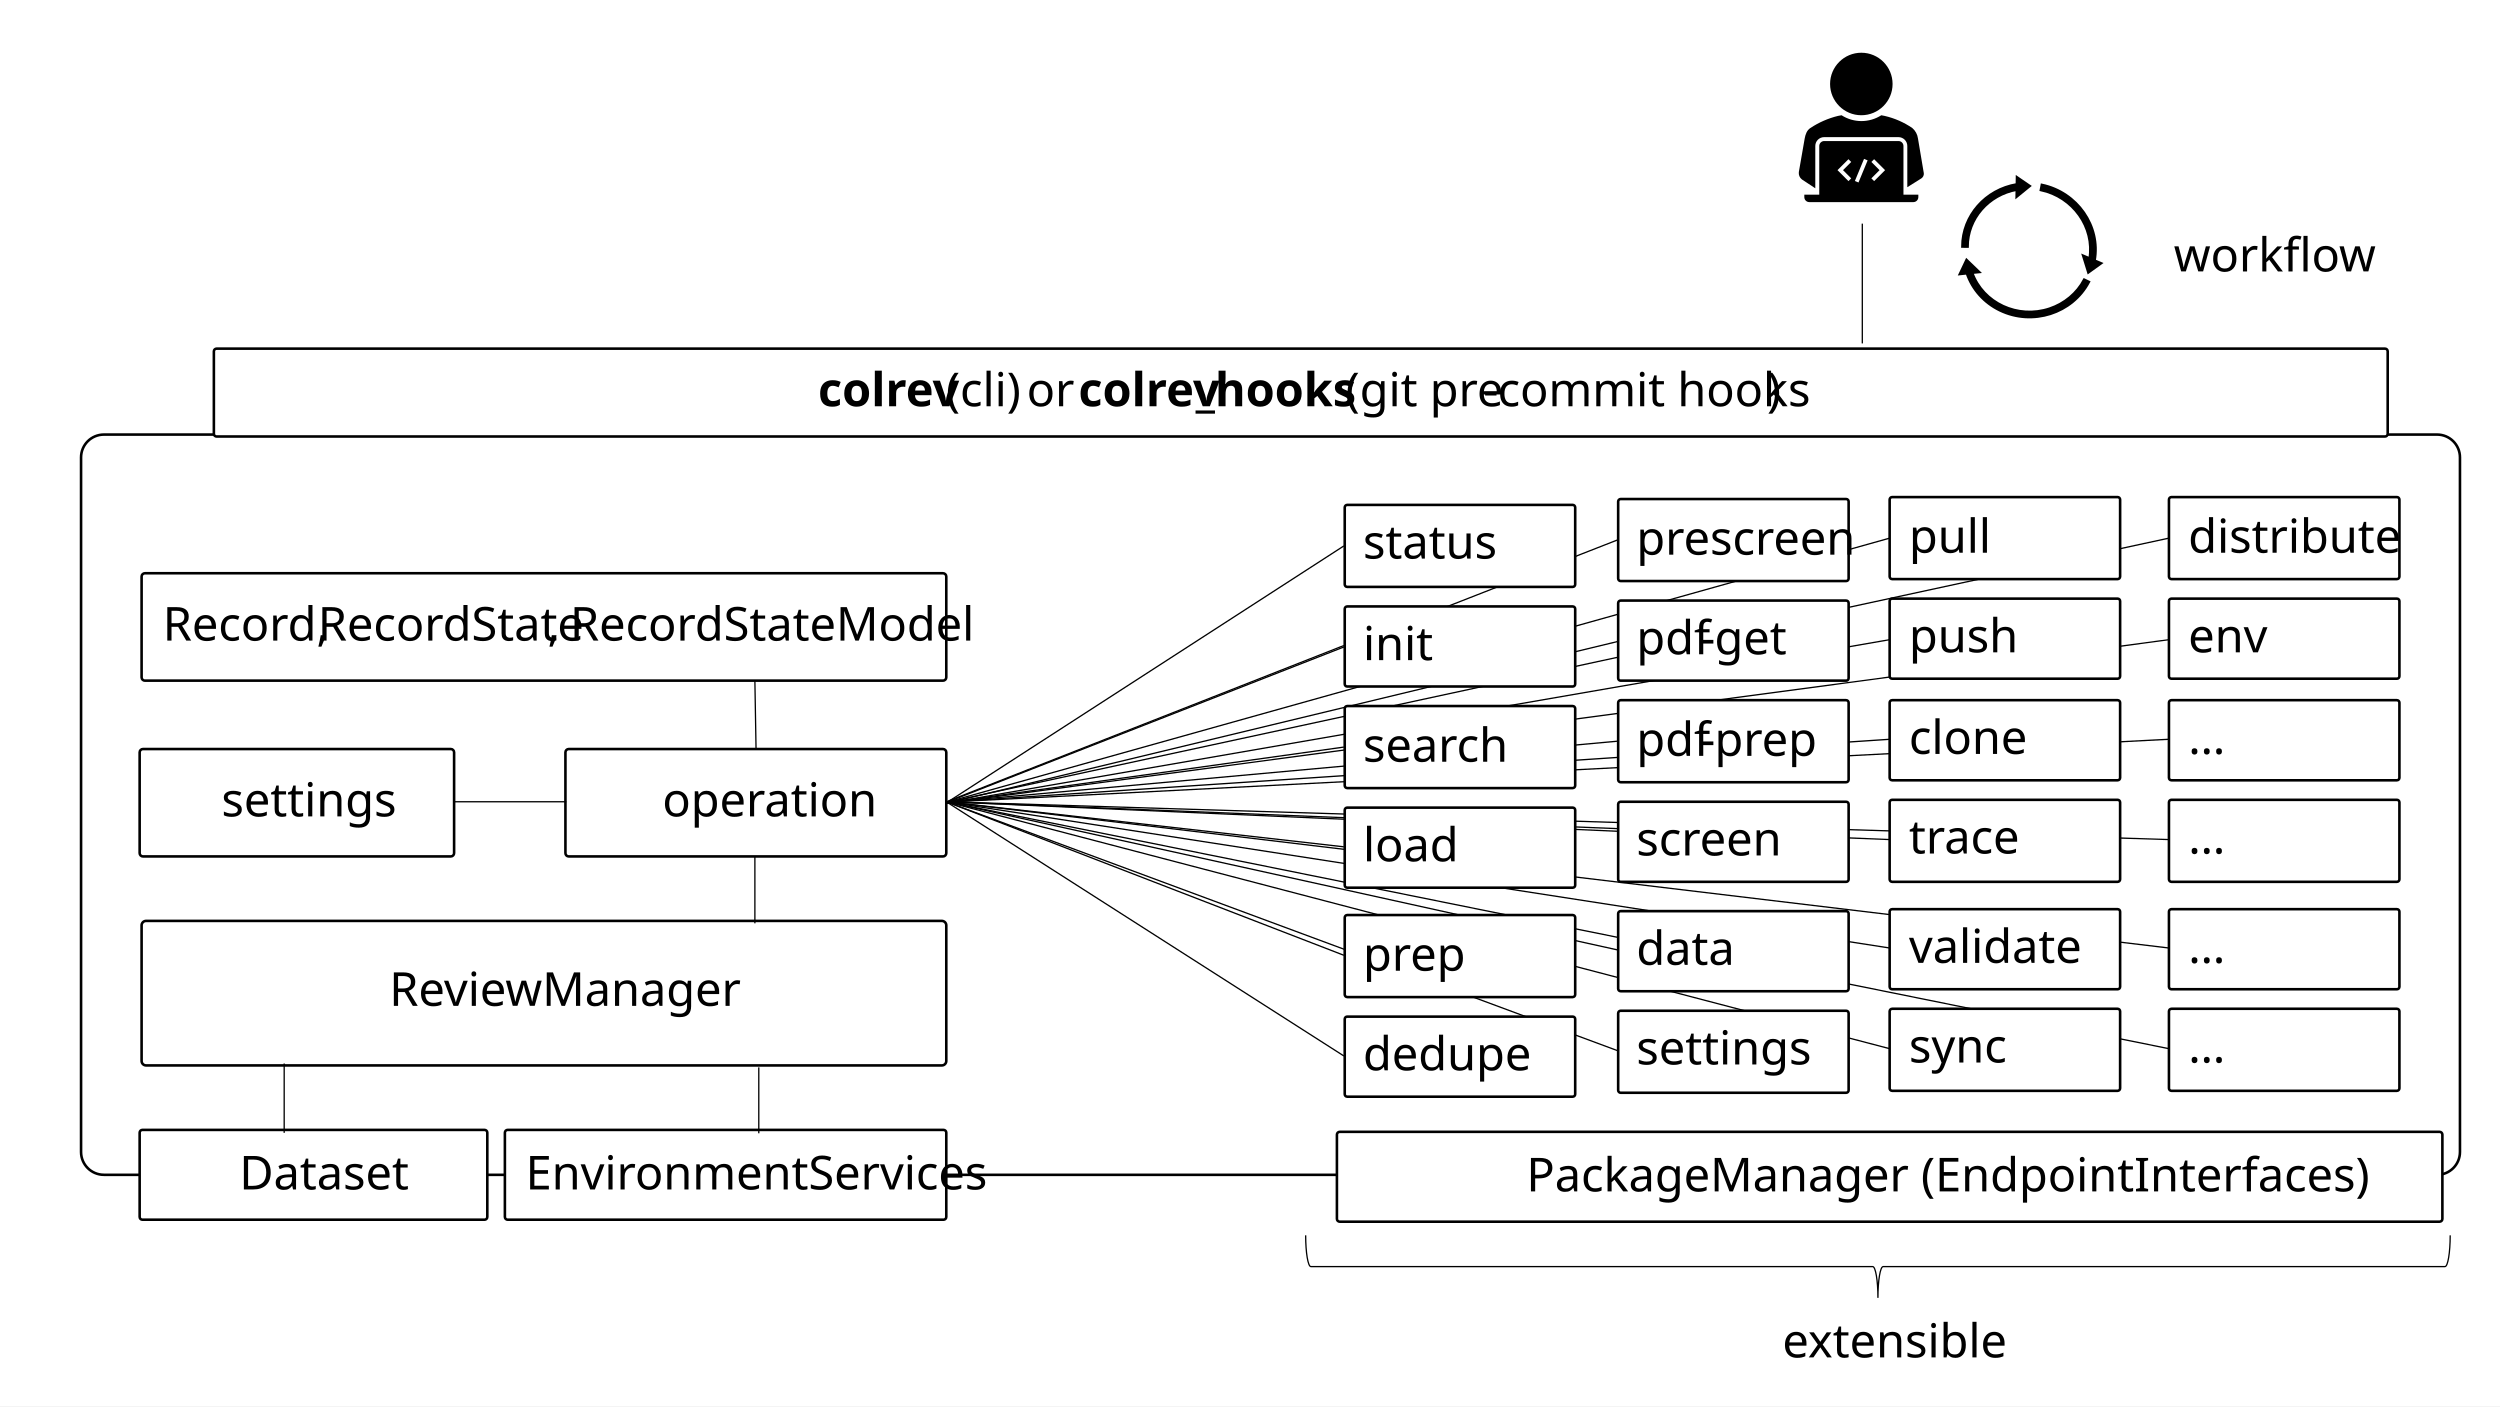
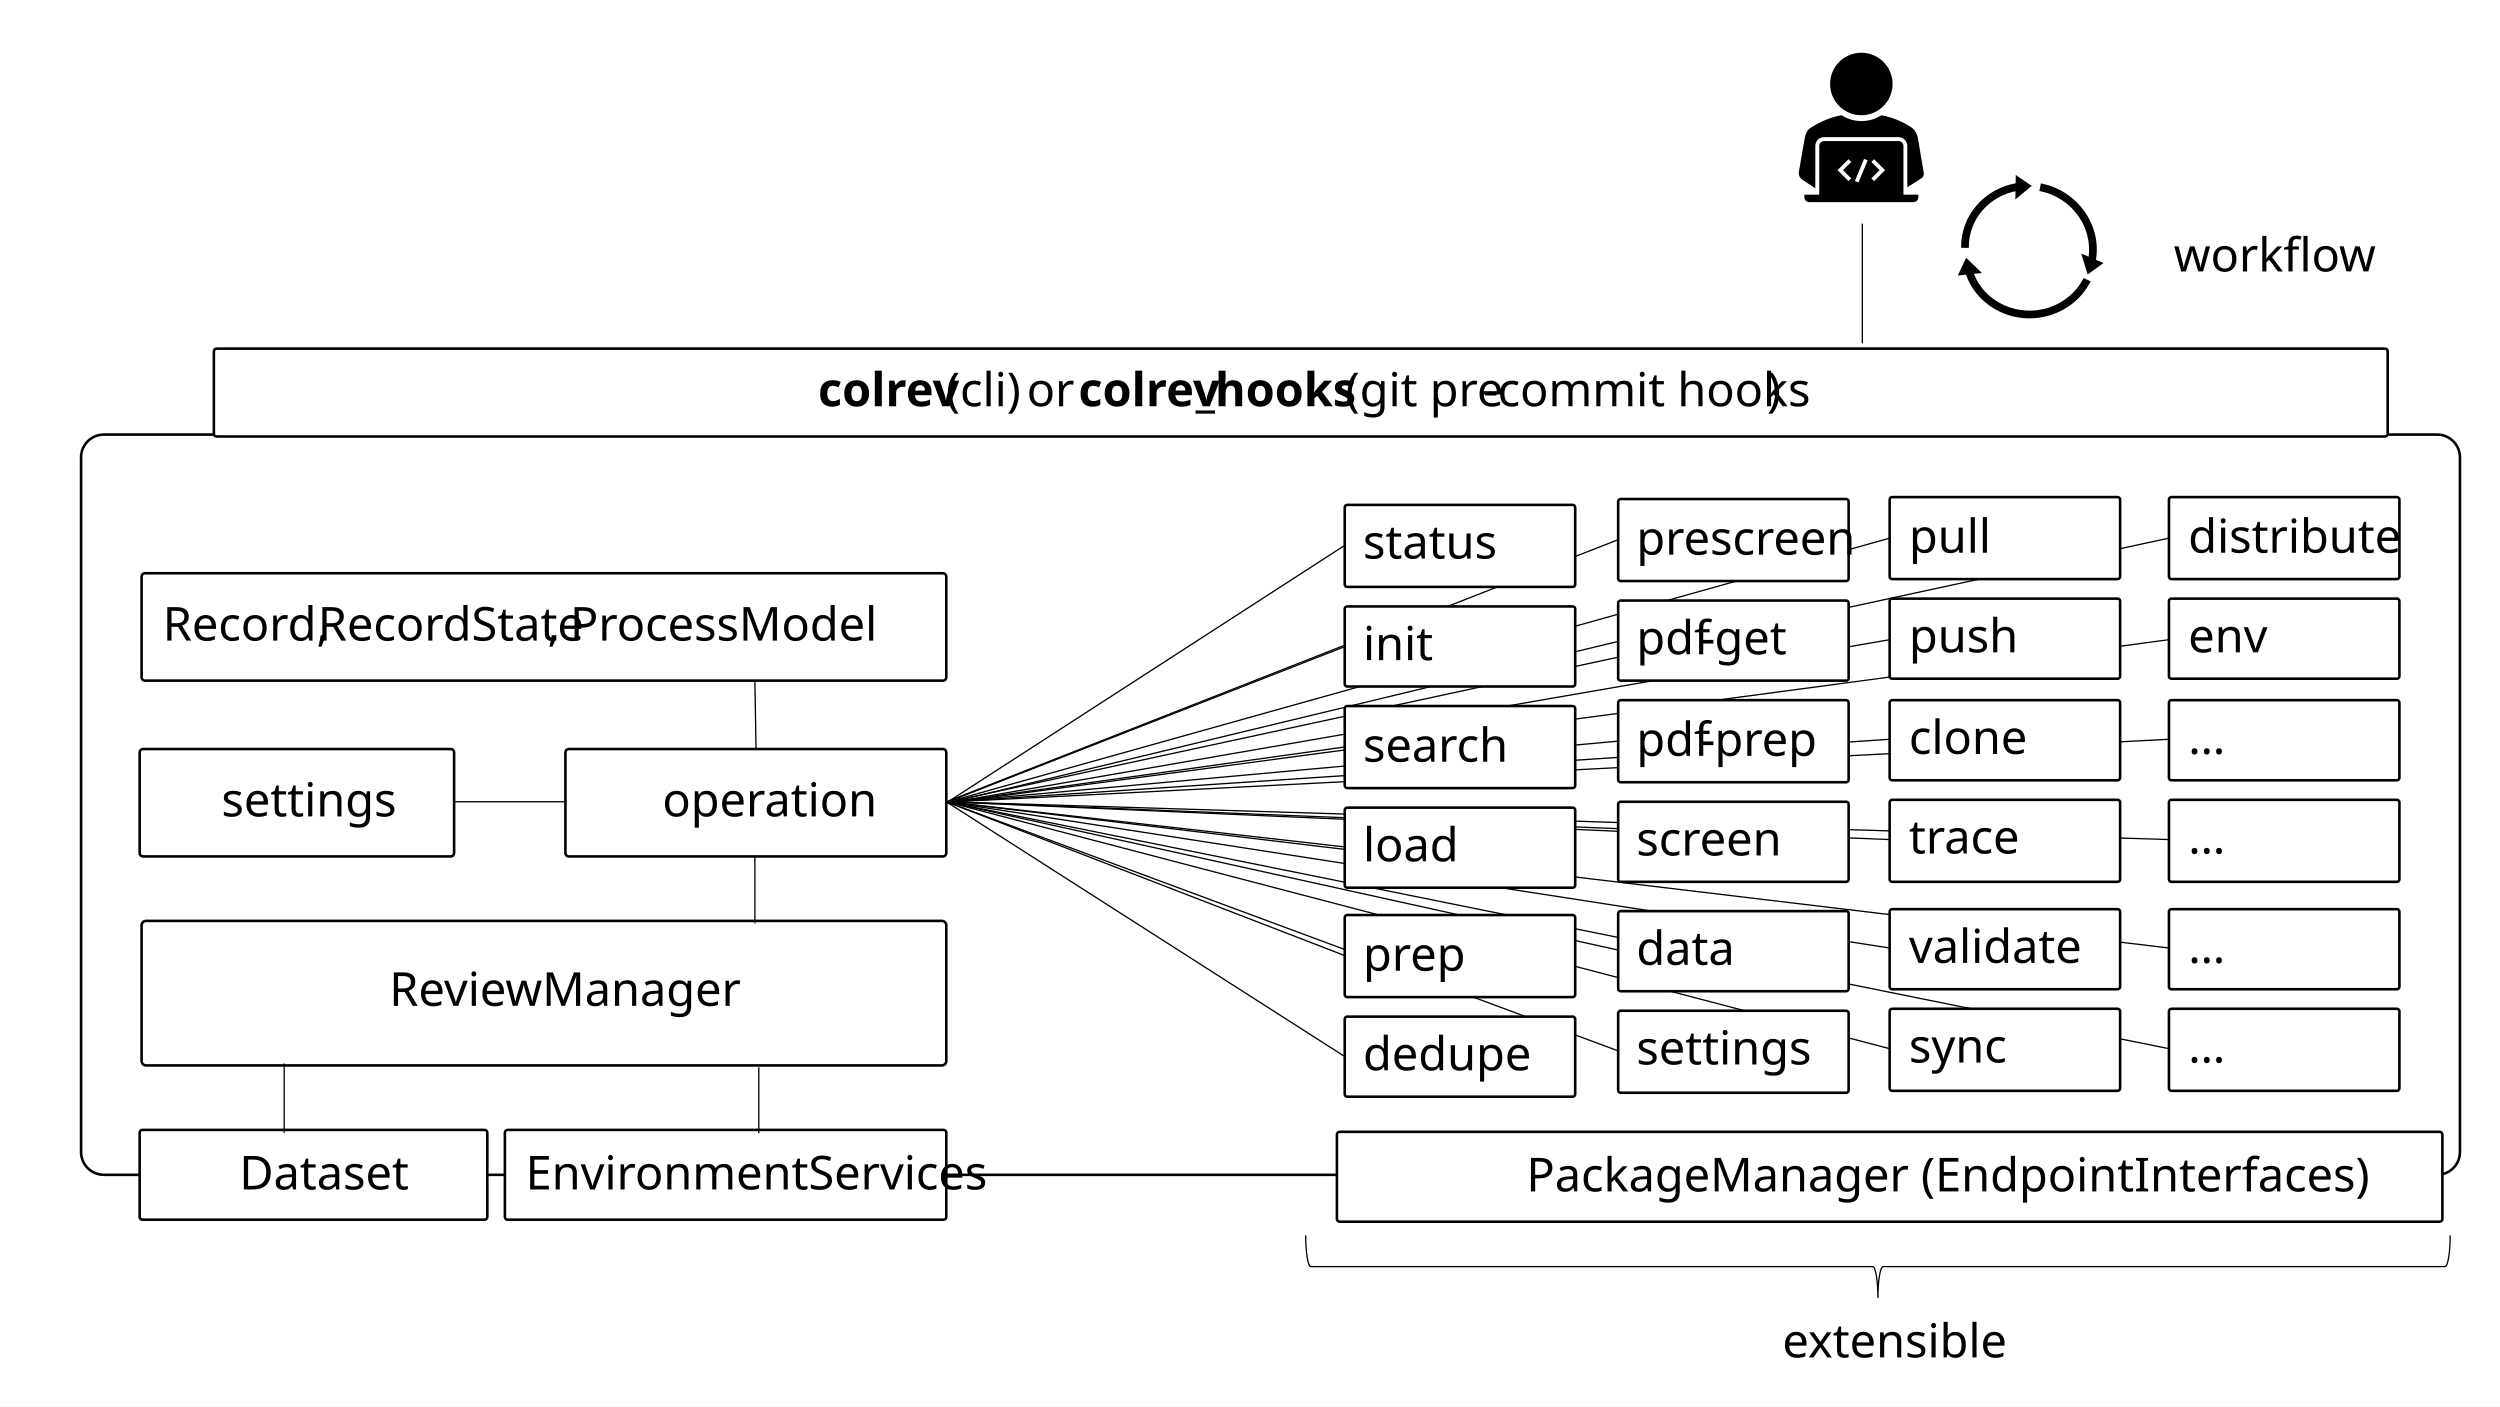
<svg xmlns="http://www.w3.org/2000/svg" width="1280" height="720" overflow="hidden">
  <defs>
    <clipPath id="clip0">
      <rect x="0" y="0" width="1280" height="720" />
    </clipPath>
    <clipPath id="clip1">
      <rect x="905" y="13" width="96" height="96" />
    </clipPath>
    <clipPath id="clip2">
      <rect x="905" y="13" width="96" height="96" />
    </clipPath>
    <clipPath id="clip3">
      <rect x="905" y="13" width="96" height="96" />
    </clipPath>
  </defs>
  <g clip-path="url(#clip0)">
    <rect x="0" y="0" width="1280" height="720" fill="#FFFFFF" />
    <path d="M41.5 234.199C41.5 227.738 46.738 222.5 53.199 222.5L1247.8 222.5C1254.26 222.5 1259.5 227.738 1259.5 234.199L1259.5 589.801C1259.5 596.262 1254.26 601.5 1247.8 601.5L53.199 601.5C46.738 601.5 41.5 596.262 41.5 589.801Z" stroke="#000000" stroke-width="1.333" stroke-miterlimit="8" fill="none" fill-rule="evenodd" />
    <path d="M289.5 385.198C289.5 384.26 290.26 383.5 291.198 383.5L482.802 383.5C483.74 383.5 484.5 384.26 484.5 385.198L484.5 436.802C484.5 437.74 483.74 438.5 482.802 438.5L291.198 438.5C290.26 438.5 289.5 437.74 289.5 436.802Z" stroke="#000000" stroke-width="1.333" stroke-miterlimit="8" fill="none" fill-rule="evenodd" />
    <text font-family="Calibri,Calibri_MSFontService,sans-serif" font-weight="400" font-size="24" transform="translate(339.141 418)">operation</text>
    <path d="M71.5 385.198C71.5 384.26 72.26 383.5 73.198 383.5L230.802 383.5C231.74 383.5 232.5 384.26 232.5 385.198L232.5 436.802C232.5 437.74 231.74 438.5 230.802 438.5L73.198 438.5C72.26 438.5 71.5 437.74 71.5 436.802Z" stroke="#000000" stroke-width="1.333" stroke-miterlimit="8" fill="none" fill-rule="evenodd" />
    <text font-family="Calibri,Calibri_MSFontService,sans-serif" font-weight="400" font-size="24" transform="translate(113.379 418)">settings</text>
    <path d="M72.5 473.784C72.5 472.523 73.523 471.5 74.784 471.5L482.216 471.5C483.477 471.5 484.5 472.523 484.5 473.784L484.5 543.216C484.5 544.477 483.477 545.5 482.216 545.5L74.784 545.5C73.523 545.5 72.5 544.477 72.5 543.216Z" stroke="#000000" stroke-width="1.333" stroke-miterlimit="8" fill="none" fill-rule="evenodd" />
    <text font-family="Calibri,Calibri_MSFontService,sans-serif" font-weight="400" font-size="24" transform="translate(199.321 515)">ReviewManager</text>
    <path d="M109.5 179.889C109.5 179.122 110.122 178.5 110.889 178.5L1221.11 178.5C1221.88 178.5 1222.5 179.122 1222.5 179.889L1222.5 222.111C1222.5 222.878 1221.88 223.5 1221.11 223.5L110.889 223.5C110.122 223.5 109.5 222.878 109.5 222.111Z" stroke="#000000" stroke-width="1.333" stroke-miterlimit="8" fill="#FFFFFF" fill-rule="evenodd" />
    <text font-family="Calibri,Calibri_MSFontService,sans-serif" font-weight="700" font-size="24" transform="translate(418.845 208)">colrev</text>
    <text font-family="Calibri,Calibri_MSFontService,sans-serif" font-weight="400" font-size="24" transform="translate(484.338 208)">(cli)</text>
    <text font-family="Calibri,Calibri_MSFontService,sans-serif" font-weight="400" font-size="24" transform="translate(525.672 208)">or</text>
    <text font-family="Calibri,Calibri_MSFontService,sans-serif" font-weight="700" font-size="24" transform="translate(552.172 208)">colrev</text>
    <text font-family="Calibri,Calibri_MSFontService,sans-serif" font-weight="700" font-size="24" transform="translate(612.165 208)">_hooks</text>
    <text font-family="Calibri,Calibri_MSFontService,sans-serif" font-weight="400" font-size="24" transform="translate(688.965 208)">(git pre</text>
    <text font-family="Calibri,Calibri_MSFontService,sans-serif" font-weight="400" font-size="24" transform="translate(759.438 208)">-</text>
    <text font-family="Calibri,Calibri_MSFontService,sans-serif" font-weight="400" font-size="24" transform="translate(766.772 208)">commit hooks</text>
    <text font-family="Calibri,Calibri_MSFontService,sans-serif" font-weight="400" font-size="24" transform="translate(904.685 208)">)</text>
    <path d="M71.5 579.92C71.5 579.136 72.136 578.5 72.92 578.5L248.08 578.5C248.864 578.5 249.5 579.136 249.5 579.92L249.5 623.08C249.5 623.864 248.864 624.5 248.08 624.5L72.92 624.5C72.136 624.5 71.5 623.864 71.5 623.08Z" stroke="#000000" stroke-width="1.333" stroke-miterlimit="8" fill="#FFFFFF" fill-rule="evenodd" />
    <text font-family="Calibri,Calibri_MSFontService,sans-serif" font-weight="400" font-size="24" transform="translate(122.538 609)">Dataset</text>
    <path d="M258.5 579.92C258.5 579.136 259.136 578.5 259.92 578.5L483.08 578.5C483.864 578.5 484.5 579.136 484.5 579.92L484.5 623.08C484.5 623.864 483.864 624.5 483.08 624.5L259.92 624.5C259.136 624.5 258.5 623.864 258.5 623.08Z" stroke="#000000" stroke-width="1.333" stroke-miterlimit="8" fill="#FFFFFF" fill-rule="evenodd" />
    <text font-family="Calibri,Calibri_MSFontService,sans-serif" font-weight="400" font-size="24" transform="translate(269.11 609)">EnvironmentServices</text>
    <g clip-path="url(#clip1)">
      <g clip-path="url(#clip2)">
        <g clip-path="url(#clip3)">
          <path d="M969 43C969 51.837 961.837 59 953 59 944.163 59 937 51.837 937 43 937 34.163 944.163 27 953 27 961.837 27 969 34.163 969 43Z" />
          <path d="M982 70.91C981.727 68.827 980.695 66.918 979.1 65.55 974.828 62.624 970.045 60.525 965 59.36 964.43 59.23 963.83 59.12 963.23 59.01 957.029 62.984 949.081 62.984 942.88 59.01L941.08 59.34C936.03 60.575 931.232 62.676 926.9 65.55 925.12 66.69 924.38 68.81 924 70.91L921 88.1C920.82 89.551 921.422 90.988 922.58 91.88L929.43 96.4 929.43 74.75C929.43 72.243 931.463 70.21 933.97 70.21 933.98 70.21 933.99 70.21 934 70.21L972 70.21C974.507 70.21 976.54 72.243 976.54 74.75L976.54 95.85 983.76 91.32C984.615 90.743 985.089 89.748 985 88.72Z" />
          <path d="M974.57 99.67 974.57 74.75C974.57 73.347 973.433 72.21 972.03 72.21 972.02 72.21 972.01 72.21 972 72.21L934 72.21C932.597 72.21 931.46 73.347 931.46 74.75L931.46 99.67 923.81 99.67 923.81 100.94C923.815 102.34 924.95 103.475 926.35 103.48L979.65 103.48C981.05 103.475 982.185 102.34 982.19 100.94L982.19 99.67ZM947.82 91.32 946.41 92.73 940.8 87.12 946.41 81.51 947.82 82.92 943.63 87.12ZM951.55 93.43 949.7 92.66 954.39 81.34 956.23 82.11ZM959.55 92.73 958.14 91.32 962.33 87.12 958.14 82.92 959.55 81.51 965.16 87.12Z" />
        </g>
      </g>
    </g>
    <text font-family="Calibri,Calibri_MSFontService,sans-serif" font-weight="400" font-size="24" transform="translate(912.596 695)">extensible</text>
    <path d="M953.5 114.5 953.5 175.829" stroke="#000000" stroke-width="0.667" stroke-miterlimit="8" fill="none" fill-rule="evenodd" />
    <path d="M0 0 203.571 131.587" stroke="#000000" stroke-width="0.667" stroke-miterlimit="8" fill="none" fill-rule="evenodd" transform="matrix(-1 0 0 1 688.071 279.5)" />
    <path d="M0 0 203.571 80.031" stroke="#000000" stroke-width="0.667" stroke-miterlimit="8" fill="none" fill-rule="evenodd" transform="matrix(-1 0 0 1 688.071 330.5)" />
    <path d="M0 0 203.571 28.476" stroke="#000000" stroke-width="0.667" stroke-miterlimit="8" fill="none" fill-rule="evenodd" transform="matrix(-1 0 0 1 688.071 382.5)" />
    <path d="M688.071 433.58 484.5 410.5" stroke="#000000" stroke-width="0.667" stroke-miterlimit="8" fill="none" fill-rule="evenodd" />
    <path d="M0 0 57.426 0" stroke="#000000" stroke-width="0.667" stroke-miterlimit="8" fill="none" fill-rule="evenodd" transform="matrix(-1 0 0 1 289.926 410.5)" />
    <path d="M0 0 0 34.238" stroke="#000000" stroke-width="0.667" stroke-miterlimit="8" fill="none" fill-rule="evenodd" transform="matrix(-1 0 0 1 386.5 438.5)" />
    <path d="M145.5 544.5 145.5 580.017" stroke="#000000" stroke-width="0.667" stroke-miterlimit="8" fill="none" fill-rule="evenodd" />
    <path d="M388.5 546.5 388.5 580.246" stroke="#000000" stroke-width="0.667" stroke-miterlimit="8" fill="none" fill-rule="evenodd" />
    <path d="M1045.44 94.685C1063.57 98.53 1075.59 115.808 1072.39 133.42L1075.67 134.811 1069.25 139.436 1066.63 130.982 1069.91 132.372C1072.49 116.333 1061.43 100.777 1044.95 97.254Z" stroke="#000000" stroke-width="1.333" stroke-miterlimit="8" fill-rule="evenodd" />
    <path d="M1004.75 126.219C1004.8 110.487 1016.55 97.097 1032.66 94.406L1032.72 90.831 1039.17 95.241 1032.55 100.641 1032.61 97.068C1017.98 99.738 1007.41 111.952 1007.37 126.24Z" stroke="#000000" stroke-width="1.333" stroke-miterlimit="8" fill-rule="evenodd" />
    <path d="M1069.48 144.354C1061.02 160.432 1040.64 166.935 1023.96 158.878 1015.91 154.988 1009.81 148.158 1007.04 139.907L1003.49 140.275 1006.88 133.123 1013.26 139.263 1009.71 139.63C1015.32 155.247 1033.09 163.49 1049.42 158.042 1057.09 155.481 1063.44 150.164 1067.12 143.216Z" stroke="#000000" stroke-width="1.333" stroke-miterlimit="8" fill-rule="evenodd" />
    <text font-family="Calibri,Calibri_MSFontService,sans-serif" font-weight="400" font-size="24" transform="translate(1112.96 139)">workflow</text>
    <path d="M0 0 343.527 134.369" stroke="#000000" stroke-width="0.667" stroke-miterlimit="8" fill="none" fill-rule="evenodd" transform="matrix(-1 0 0 1 828.027 276.5)" />
    <path d="M0 0 343.527 82.814" stroke="#000000" stroke-width="0.667" stroke-miterlimit="8" fill="none" fill-rule="evenodd" transform="matrix(-1 0 0 1 828.027 328.5)" />
    <path d="M0 0 343.527 31.258" stroke="#000000" stroke-width="0.667" stroke-miterlimit="8" fill="none" fill-rule="evenodd" transform="matrix(-1 0 0 1 828.027 379.5)" />
    <path d="M945.916 430.798 484.5 410.5" stroke="#000000" stroke-width="0.667" stroke-miterlimit="8" fill="none" fill-rule="evenodd" />
    <path d="M0 0 483.088 135.306" stroke="#000000" stroke-width="0.667" stroke-miterlimit="8" fill="none" fill-rule="evenodd" transform="matrix(-1 0 0 1 967.588 275.5)" />
    <path d="M0 0 483.088 83.751" stroke="#000000" stroke-width="0.667" stroke-miterlimit="8" fill="none" fill-rule="evenodd" transform="matrix(-1 0 0 1 967.588 327.5)" />
    <path d="M0 0 483.088 32.195" stroke="#000000" stroke-width="0.667" stroke-miterlimit="8" fill="none" fill-rule="evenodd" transform="matrix(-1 0 0 1 967.588 378.5)" />
    <path d="M967.588 429.861 484.5 410.5" stroke="#000000" stroke-width="0.667" stroke-miterlimit="8" fill="none" fill-rule="evenodd" />
    <path d="M1110.59 429.861 484.5 410.5" stroke="#000000" stroke-width="0.667" stroke-miterlimit="8" fill="none" fill-rule="evenodd" />
    <path d="M688.071 540.666 484.5 410.5" stroke="#000000" stroke-width="0.667" stroke-miterlimit="8" fill="none" fill-rule="evenodd" />
    <path d="M828.027 486.328 484.5 410.5" stroke="#000000" stroke-width="0.667" stroke-miterlimit="8" fill="none" fill-rule="evenodd" />
    <path d="M828.027 537.884 484.5 410.5" stroke="#000000" stroke-width="0.667" stroke-miterlimit="8" fill="none" fill-rule="evenodd" />
    <path d="M967.588 485.391 484.5 410.5" stroke="#000000" stroke-width="0.667" stroke-miterlimit="8" fill="none" fill-rule="evenodd" />
    <path d="M967.588 536.947 484.5 410.5" stroke="#000000" stroke-width="0.667" stroke-miterlimit="8" fill="none" fill-rule="evenodd" />
    <path d="M1254.5 632.5C1254.5 641.337 1253.31 648.5 1251.83 648.5L964.167 648.5C962.694 648.5 961.5 655.663 961.5 664.5 961.5 655.663 960.306 648.5 958.833 648.5L671.167 648.5C669.694 648.5 668.5 641.336 668.5 632.499" stroke="#000000" stroke-width="0.667" stroke-miterlimit="8" fill="none" fill-rule="evenodd" />
    <path d="M0 0 626.088 135.306" stroke="#000000" stroke-width="0.667" stroke-miterlimit="8" fill="none" fill-rule="evenodd" transform="matrix(-1 0 0 1 1110.59 275.5)" />
    <path d="M0 0 626.088 83.751" stroke="#000000" stroke-width="0.667" stroke-miterlimit="8" fill="none" fill-rule="evenodd" transform="matrix(-1 0 0 1 1110.59 327.5)" />
    <path d="M0 0 626.088 32.195" stroke="#000000" stroke-width="0.667" stroke-miterlimit="8" fill="none" fill-rule="evenodd" transform="matrix(-1 0 0 1 1110.59 378.5)" />
    <path d="M1110.59 485.391 484.5 410.5" stroke="#000000" stroke-width="0.667" stroke-miterlimit="8" fill="none" fill-rule="evenodd" />
    <path d="M1110.59 536.947 484.5 410.5" stroke="#000000" stroke-width="0.667" stroke-miterlimit="8" fill="none" fill-rule="evenodd" />
    <path d="M386.5 348.5 387.088 383.137" stroke="#000000" stroke-width="0.667" stroke-miterlimit="8" fill="none" fill-rule="evenodd" />
    <path d="M688.071 489.111 484.5 410.5" stroke="#000000" stroke-width="0.667" stroke-miterlimit="8" fill="none" fill-rule="evenodd" />
    <path d="M828.5 256.797C828.5 256.081 829.081 255.5 829.797 255.5L945.203 255.5C945.92 255.5 946.5 256.081 946.5 256.797L946.5 296.204C946.5 296.92 945.92 297.5 945.203 297.5L829.797 297.5C829.081 297.5 828.5 296.92 828.5 296.204Z" stroke="#000000" stroke-width="1.333" stroke-miterlimit="8" fill="#FFFFFF" fill-rule="evenodd" />
    <text font-family="Calibri,Calibri_MSFontService,sans-serif" font-weight="400" font-size="24" transform="translate(837.815 284)">prescreen</text>
    <path d="M828.5 308.766C828.5 308.067 829.067 307.5 829.766 307.5L945.234 307.5C945.933 307.5 946.5 308.067 946.5 308.766L946.5 347.234C946.5 347.933 945.933 348.5 945.234 348.5L829.766 348.5C829.067 348.5 828.5 347.933 828.5 347.234Z" stroke="#000000" stroke-width="1.333" stroke-miterlimit="8" fill="#FFFFFF" fill-rule="evenodd" />
    <text font-family="Calibri,Calibri_MSFontService,sans-serif" font-weight="400" font-size="24" transform="translate(837.815 335)">pdf</text>
    <text font-family="Calibri,Calibri_MSFontService,sans-serif" font-weight="400" font-size="24" transform="translate(870.481 335)">-</text>
    <text font-family="Calibri,Calibri_MSFontService,sans-serif" font-weight="400" font-size="24" transform="translate(877.815 335)">get</text>
    <path d="M828.5 359.797C828.5 359.081 829.081 358.5 829.797 358.5L945.203 358.5C945.92 358.5 946.5 359.081 946.5 359.797L946.5 399.204C946.5 399.92 945.92 400.5 945.203 400.5L829.797 400.5C829.081 400.5 828.5 399.92 828.5 399.204Z" stroke="#000000" stroke-width="1.333" stroke-miterlimit="8" fill="#FFFFFF" fill-rule="evenodd" />
    <text font-family="Calibri,Calibri_MSFontService,sans-serif" font-weight="400" font-size="24" transform="translate(837.815 387)">pdf</text>
    <text font-family="Calibri,Calibri_MSFontService,sans-serif" font-weight="400" font-size="24" transform="translate(870.481 387)">-</text>
    <text font-family="Calibri,Calibri_MSFontService,sans-serif" font-weight="400" font-size="24" transform="translate(877.815 387)">prep</text>
    <path d="M967.5 255.797C967.5 255.081 968.081 254.5 968.797 254.5L1084.2 254.5C1084.92 254.5 1085.5 255.081 1085.5 255.797L1085.5 295.204C1085.5 295.92 1084.92 296.5 1084.2 296.5L968.797 296.5C968.081 296.5 967.5 295.92 967.5 295.204Z" stroke="#000000" stroke-width="1.333" stroke-miterlimit="8" fill="#FFFFFF" fill-rule="evenodd" />
    <text font-family="Calibri,Calibri_MSFontService,sans-serif" font-weight="400" font-size="24" transform="translate(977.375 283)">pull</text>
    <path d="M967.5 307.766C967.5 307.067 968.067 306.5 968.766 306.5L1084.23 306.5C1084.93 306.5 1085.5 307.067 1085.5 307.766L1085.5 346.234C1085.5 346.933 1084.93 347.5 1084.23 347.5L968.766 347.5C968.067 347.5 967.5 346.933 967.5 346.234Z" stroke="#000000" stroke-width="1.333" stroke-miterlimit="8" fill="#FFFFFF" fill-rule="evenodd" />
    <text font-family="Calibri,Calibri_MSFontService,sans-serif" font-weight="400" font-size="24" transform="translate(977.375 334)">push</text>
    <path d="M967.5 359.766C967.5 359.067 968.067 358.5 968.766 358.5L1084.23 358.5C1084.93 358.5 1085.5 359.067 1085.5 359.766L1085.5 398.234C1085.5 398.933 1084.93 399.5 1084.23 399.5L968.766 399.5C968.067 399.5 967.5 398.933 967.5 398.234Z" stroke="#000000" stroke-width="1.333" stroke-miterlimit="8" fill="#FFFFFF" fill-rule="evenodd" />
    <text font-family="Calibri,Calibri_MSFontService,sans-serif" font-weight="400" font-size="24" transform="translate(977.375 386)">clone</text>
    <path d="M828.5 467.766C828.5 467.067 829.067 466.5 829.766 466.5L945.234 466.5C945.933 466.5 946.5 467.067 946.5 467.766L946.5 506.234C946.5 506.933 945.933 507.5 945.234 507.5L829.766 507.5C829.067 507.5 828.5 506.933 828.5 506.234Z" stroke="#000000" stroke-width="1.333" stroke-miterlimit="8" fill="#FFFFFF" fill-rule="evenodd" />
    <text font-family="Calibri,Calibri_MSFontService,sans-serif" font-weight="400" font-size="24" transform="translate(837.815 494)">data</text>
    <path d="M828.5 518.797C828.5 518.081 829.081 517.5 829.797 517.5L945.203 517.5C945.92 517.5 946.5 518.081 946.5 518.797L946.5 558.204C946.5 558.92 945.92 559.5 945.203 559.5L829.797 559.5C829.081 559.5 828.5 558.92 828.5 558.204Z" stroke="#000000" stroke-width="1.333" stroke-miterlimit="8" fill="#FFFFFF" fill-rule="evenodd" />
    <text font-family="Calibri,Calibri_MSFontService,sans-serif" font-weight="400" font-size="24" transform="translate(837.815 545)">settings</text>
    <path d="M967.5 466.766C967.5 466.067 968.067 465.5 968.766 465.5L1084.23 465.5C1084.93 465.5 1085.5 466.067 1085.5 466.766L1085.5 505.234C1085.5 505.933 1084.93 506.5 1084.23 506.5L968.766 506.5C968.067 506.5 967.5 505.933 967.5 505.234Z" stroke="#000000" stroke-width="1.333" stroke-miterlimit="8" fill="#FFFFFF" fill-rule="evenodd" />
    <text font-family="Calibri,Calibri_MSFontService,sans-serif" font-weight="400" font-size="24" transform="translate(977.375 493)">validate</text>
    <path d="M967.5 517.797C967.5 517.081 968.081 516.5 968.797 516.5L1084.2 516.5C1084.92 516.5 1085.5 517.081 1085.5 517.797L1085.5 557.204C1085.5 557.92 1084.92 558.5 1084.2 558.5L968.797 558.5C968.081 558.5 967.5 557.92 967.5 557.204Z" stroke="#000000" stroke-width="1.333" stroke-miterlimit="8" fill="#FFFFFF" fill-rule="evenodd" />
    <text font-family="Calibri,Calibri_MSFontService,sans-serif" font-weight="400" font-size="24" transform="translate(977.375 544)">sync</text>
    <path d="M828.5 411.766C828.5 411.067 829.067 410.5 829.766 410.5L945.234 410.5C945.933 410.5 946.5 411.067 946.5 411.766L946.5 450.234C946.5 450.933 945.933 451.5 945.234 451.5L829.766 451.5C829.067 451.5 828.5 450.933 828.5 450.234Z" stroke="#000000" stroke-width="1.333" stroke-miterlimit="8" fill="#FFFFFF" fill-rule="evenodd" />
    <text font-family="Calibri,Calibri_MSFontService,sans-serif" font-weight="400" font-size="24" transform="translate(837.815 438)">screen</text>
    <path d="M967.5 410.797C967.5 410.081 968.081 409.5 968.797 409.5L1084.2 409.5C1084.92 409.5 1085.5 410.081 1085.5 410.797L1085.5 450.204C1085.5 450.92 1084.92 451.5 1084.2 451.5L968.797 451.5C968.081 451.5 967.5 450.92 967.5 450.204Z" stroke="#000000" stroke-width="1.333" stroke-miterlimit="8" fill="#FFFFFF" fill-rule="evenodd" />
    <text font-family="Calibri,Calibri_MSFontService,sans-serif" font-weight="400" font-size="24" transform="translate(977.375 437)">trace</text>
    <path d="M1110.5 255.797C1110.5 255.081 1111.08 254.5 1111.8 254.5L1227.2 254.5C1227.92 254.5 1228.5 255.081 1228.5 255.797L1228.5 295.204C1228.5 295.92 1227.92 296.5 1227.2 296.5L1111.8 296.5C1111.08 296.5 1110.5 295.92 1110.5 295.204Z" stroke="#000000" stroke-width="1.333" stroke-miterlimit="8" fill="#FFFFFF" fill-rule="evenodd" />
    <text font-family="Calibri,Calibri_MSFontService,sans-serif" font-weight="400" font-size="24" transform="translate(1120.38 283)">distribute</text>
    <path d="M1110.5 307.766C1110.5 307.067 1111.07 306.5 1111.77 306.5L1227.23 306.5C1227.93 306.5 1228.5 307.067 1228.5 307.766L1228.5 346.234C1228.5 346.933 1227.93 347.5 1227.23 347.5L1111.77 347.5C1111.07 347.5 1110.5 346.933 1110.5 346.234Z" stroke="#000000" stroke-width="1.333" stroke-miterlimit="8" fill="#FFFFFF" fill-rule="evenodd" />
    <text font-family="Calibri,Calibri_MSFontService,sans-serif" font-weight="400" font-size="24" transform="translate(1120.38 334)">env</text>
    <path d="M1110.5 359.766C1110.5 359.067 1111.07 358.5 1111.77 358.5L1227.23 358.5C1227.93 358.5 1228.5 359.067 1228.5 359.766L1228.5 398.234C1228.5 398.933 1227.93 399.5 1227.23 399.5L1111.77 399.5C1111.07 399.5 1110.5 398.933 1110.5 398.234Z" stroke="#000000" stroke-width="1.333" stroke-miterlimit="8" fill="#FFFFFF" fill-rule="evenodd" />
    <text font-family="Calibri,Calibri_MSFontService,sans-serif" font-weight="400" font-size="24" transform="translate(1120.38 386)">…</text>
    <path d="M1110.5 466.766C1110.5 466.067 1111.07 465.5 1111.77 465.5L1227.23 465.5C1227.93 465.5 1228.5 466.067 1228.5 466.766L1228.5 505.234C1228.5 505.933 1227.93 506.5 1227.23 506.5L1111.77 506.5C1111.07 506.5 1110.5 505.933 1110.5 505.234Z" stroke="#000000" stroke-width="1.333" stroke-miterlimit="8" fill="#FFFFFF" fill-rule="evenodd" />
    <text font-family="Calibri,Calibri_MSFontService,sans-serif" font-weight="400" font-size="24" transform="translate(1120.38 493)">…</text>
    <path d="M1110.5 517.797C1110.5 517.081 1111.08 516.5 1111.8 516.5L1227.2 516.5C1227.92 516.5 1228.5 517.081 1228.5 517.797L1228.5 557.204C1228.5 557.92 1227.92 558.5 1227.2 558.5L1111.8 558.5C1111.08 558.5 1110.5 557.92 1110.5 557.204Z" stroke="#000000" stroke-width="1.333" stroke-miterlimit="8" fill="#FFFFFF" fill-rule="evenodd" />
    <text font-family="Calibri,Calibri_MSFontService,sans-serif" font-weight="400" font-size="24" transform="translate(1120.38 544)">…</text>
    <path d="M1110.5 410.797C1110.5 410.081 1111.08 409.5 1111.8 409.5L1227.2 409.5C1227.92 409.5 1228.5 410.081 1228.5 410.797L1228.5 450.204C1228.5 450.92 1227.92 451.5 1227.2 451.5L1111.8 451.5C1111.08 451.5 1110.5 450.92 1110.5 450.204Z" stroke="#000000" stroke-width="1.333" stroke-miterlimit="8" fill="#FFFFFF" fill-rule="evenodd" />
    <text font-family="Calibri,Calibri_MSFontService,sans-serif" font-weight="400" font-size="24" transform="translate(1120.38 437)">…</text>
    <path d="M688.5 259.797C688.5 259.081 689.081 258.5 689.797 258.5L805.203 258.5C805.92 258.5 806.5 259.081 806.5 259.797L806.5 299.204C806.5 299.92 805.92 300.5 805.203 300.5L689.797 300.5C689.081 300.5 688.5 299.92 688.5 299.204Z" stroke="#000000" stroke-width="1.333" stroke-miterlimit="8" fill="#FFFFFF" fill-rule="evenodd" />
    <text font-family="Calibri,Calibri_MSFontService,sans-serif" font-weight="400" font-size="24" transform="translate(697.858 286)">status</text>
    <path d="M688.5 311.766C688.5 311.067 689.067 310.5 689.766 310.5L805.234 310.5C805.933 310.5 806.5 311.067 806.5 311.766L806.5 350.234C806.5 350.933 805.933 351.5 805.234 351.5L689.766 351.5C689.067 351.5 688.5 350.933 688.5 350.234Z" stroke="#000000" stroke-width="1.333" stroke-miterlimit="8" fill="#FFFFFF" fill-rule="evenodd" />
    <text font-family="Calibri,Calibri_MSFontService,sans-serif" font-weight="400" font-size="24" transform="translate(697.858 338)">init</text>
    <path d="M688.5 362.797C688.5 362.081 689.081 361.5 689.797 361.5L805.203 361.5C805.92 361.5 806.5 362.081 806.5 362.797L806.5 402.204C806.5 402.92 805.92 403.5 805.203 403.5L689.797 403.5C689.081 403.5 688.5 402.92 688.5 402.204Z" stroke="#000000" stroke-width="1.333" stroke-miterlimit="8" fill="#FFFFFF" fill-rule="evenodd" />
    <text font-family="Calibri,Calibri_MSFontService,sans-serif" font-weight="400" font-size="24" transform="translate(697.858 390)">search</text>
    <path d="M688.5 414.766C688.5 414.067 689.067 413.5 689.766 413.5L805.234 413.5C805.933 413.5 806.5 414.067 806.5 414.766L806.5 453.234C806.5 453.933 805.933 454.5 805.234 454.5L689.766 454.5C689.067 454.5 688.5 453.933 688.5 453.234Z" stroke="#000000" stroke-width="1.333" stroke-miterlimit="8" fill="#FFFFFF" fill-rule="evenodd" />
    <text font-family="Calibri,Calibri_MSFontService,sans-serif" font-weight="400" font-size="24" transform="translate(697.858 441)">load</text>
    <path d="M688.5 469.797C688.5 469.081 689.081 468.5 689.797 468.5L805.203 468.5C805.92 468.5 806.5 469.081 806.5 469.797L806.5 509.204C806.5 509.92 805.92 510.5 805.203 510.5L689.797 510.5C689.081 510.5 688.5 509.92 688.5 509.204Z" stroke="#000000" stroke-width="1.333" stroke-miterlimit="8" fill="#FFFFFF" fill-rule="evenodd" />
    <text font-family="Calibri,Calibri_MSFontService,sans-serif" font-weight="400" font-size="24" transform="translate(697.858 497)">prep</text>
    <path d="M688.5 521.766C688.5 521.067 689.067 520.5 689.766 520.5L805.234 520.5C805.933 520.5 806.5 521.067 806.5 521.766L806.5 560.234C806.5 560.933 805.933 561.5 805.234 561.5L689.766 561.5C689.067 561.5 688.5 560.933 688.5 560.234Z" stroke="#000000" stroke-width="1.333" stroke-miterlimit="8" fill="#FFFFFF" fill-rule="evenodd" />
    <text font-family="Calibri,Calibri_MSFontService,sans-serif" font-weight="400" font-size="24" transform="translate(697.858 548)">dedupe</text>
    <path d="M72.5 295.198C72.5 294.26 73.26 293.5 74.198 293.5L482.802 293.5C483.74 293.5 484.5 294.26 484.5 295.198L484.5 346.802C484.5 347.74 483.74 348.5 482.802 348.5L74.198 348.5C73.26 348.5 72.5 347.74 72.5 346.802Z" stroke="#000000" stroke-width="1.333" stroke-miterlimit="8" fill="none" fill-rule="evenodd" />
    <text font-family="Calibri,Calibri_MSFontService,sans-serif" font-weight="400" font-size="24" transform="translate(83.3345 328)">Record,</text>
    <text font-family="Calibri,Calibri_MSFontService,sans-serif" font-weight="400" font-size="24" transform="translate(162.721 328)">RecordState</text>
    <text font-family="Calibri,Calibri_MSFontService,sans-serif" font-weight="400" font-size="24" transform="translate(280.335 328)">,</text>
-     <text font-family="Calibri,Calibri_MSFontService,sans-serif" font-weight="400" font-size="24" transform="translate(291.835 328)">RecordStateModel</text>
+     <text font-family="Calibri,Calibri_MSFontService,sans-serif" font-weight="400" font-size="24" transform="translate(291.835 328)">ProcessModel</text>
    <path d="M684.5 580.92C684.5 580.136 685.136 579.5 685.92 579.5L1249.08 579.5C1249.86 579.5 1250.5 580.136 1250.5 580.92L1250.5 624.08C1250.5 624.864 1249.86 625.5 1249.08 625.5L685.92 625.5C685.136 625.5 684.5 624.864 684.5 624.08Z" stroke="#000000" stroke-width="1.333" stroke-miterlimit="8" fill="#FFFFFF" fill-rule="evenodd" />
    <text font-family="Calibri,Calibri_MSFontService,sans-serif" font-weight="400" font-size="24" transform="translate(781.519 610)">PackageManager (EndpointInterfaces)</text>
  </g>
</svg>
